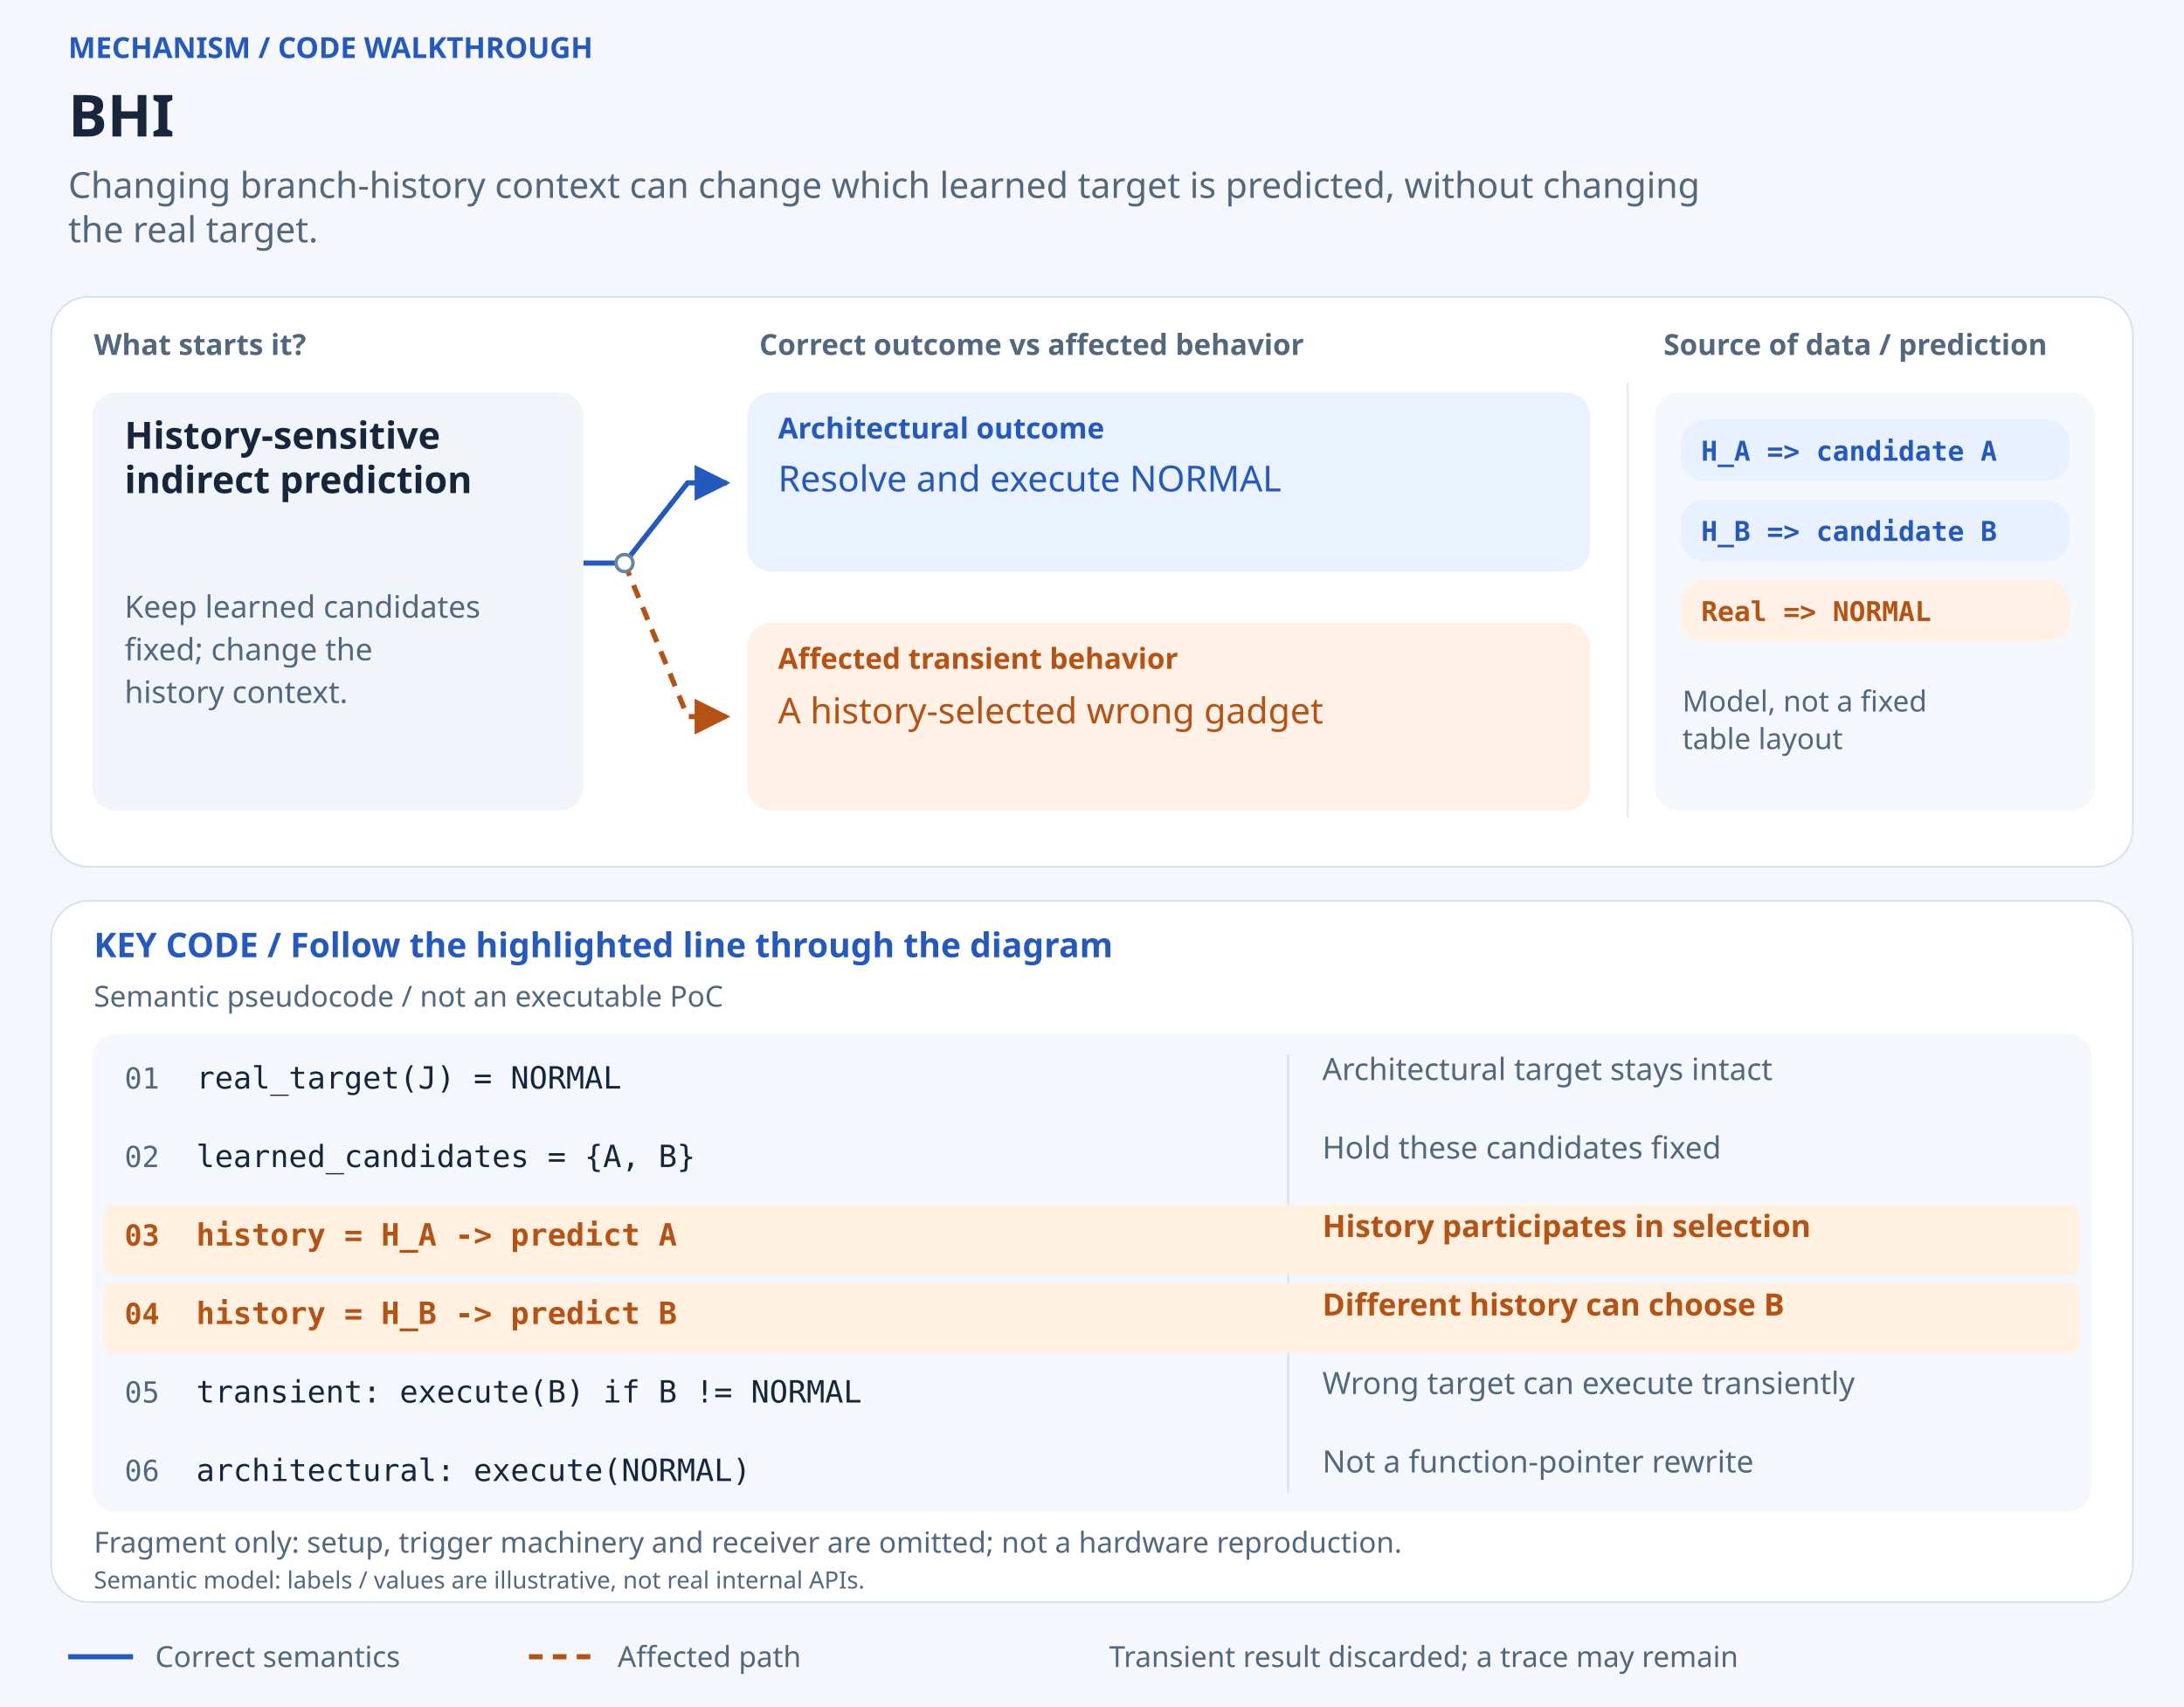
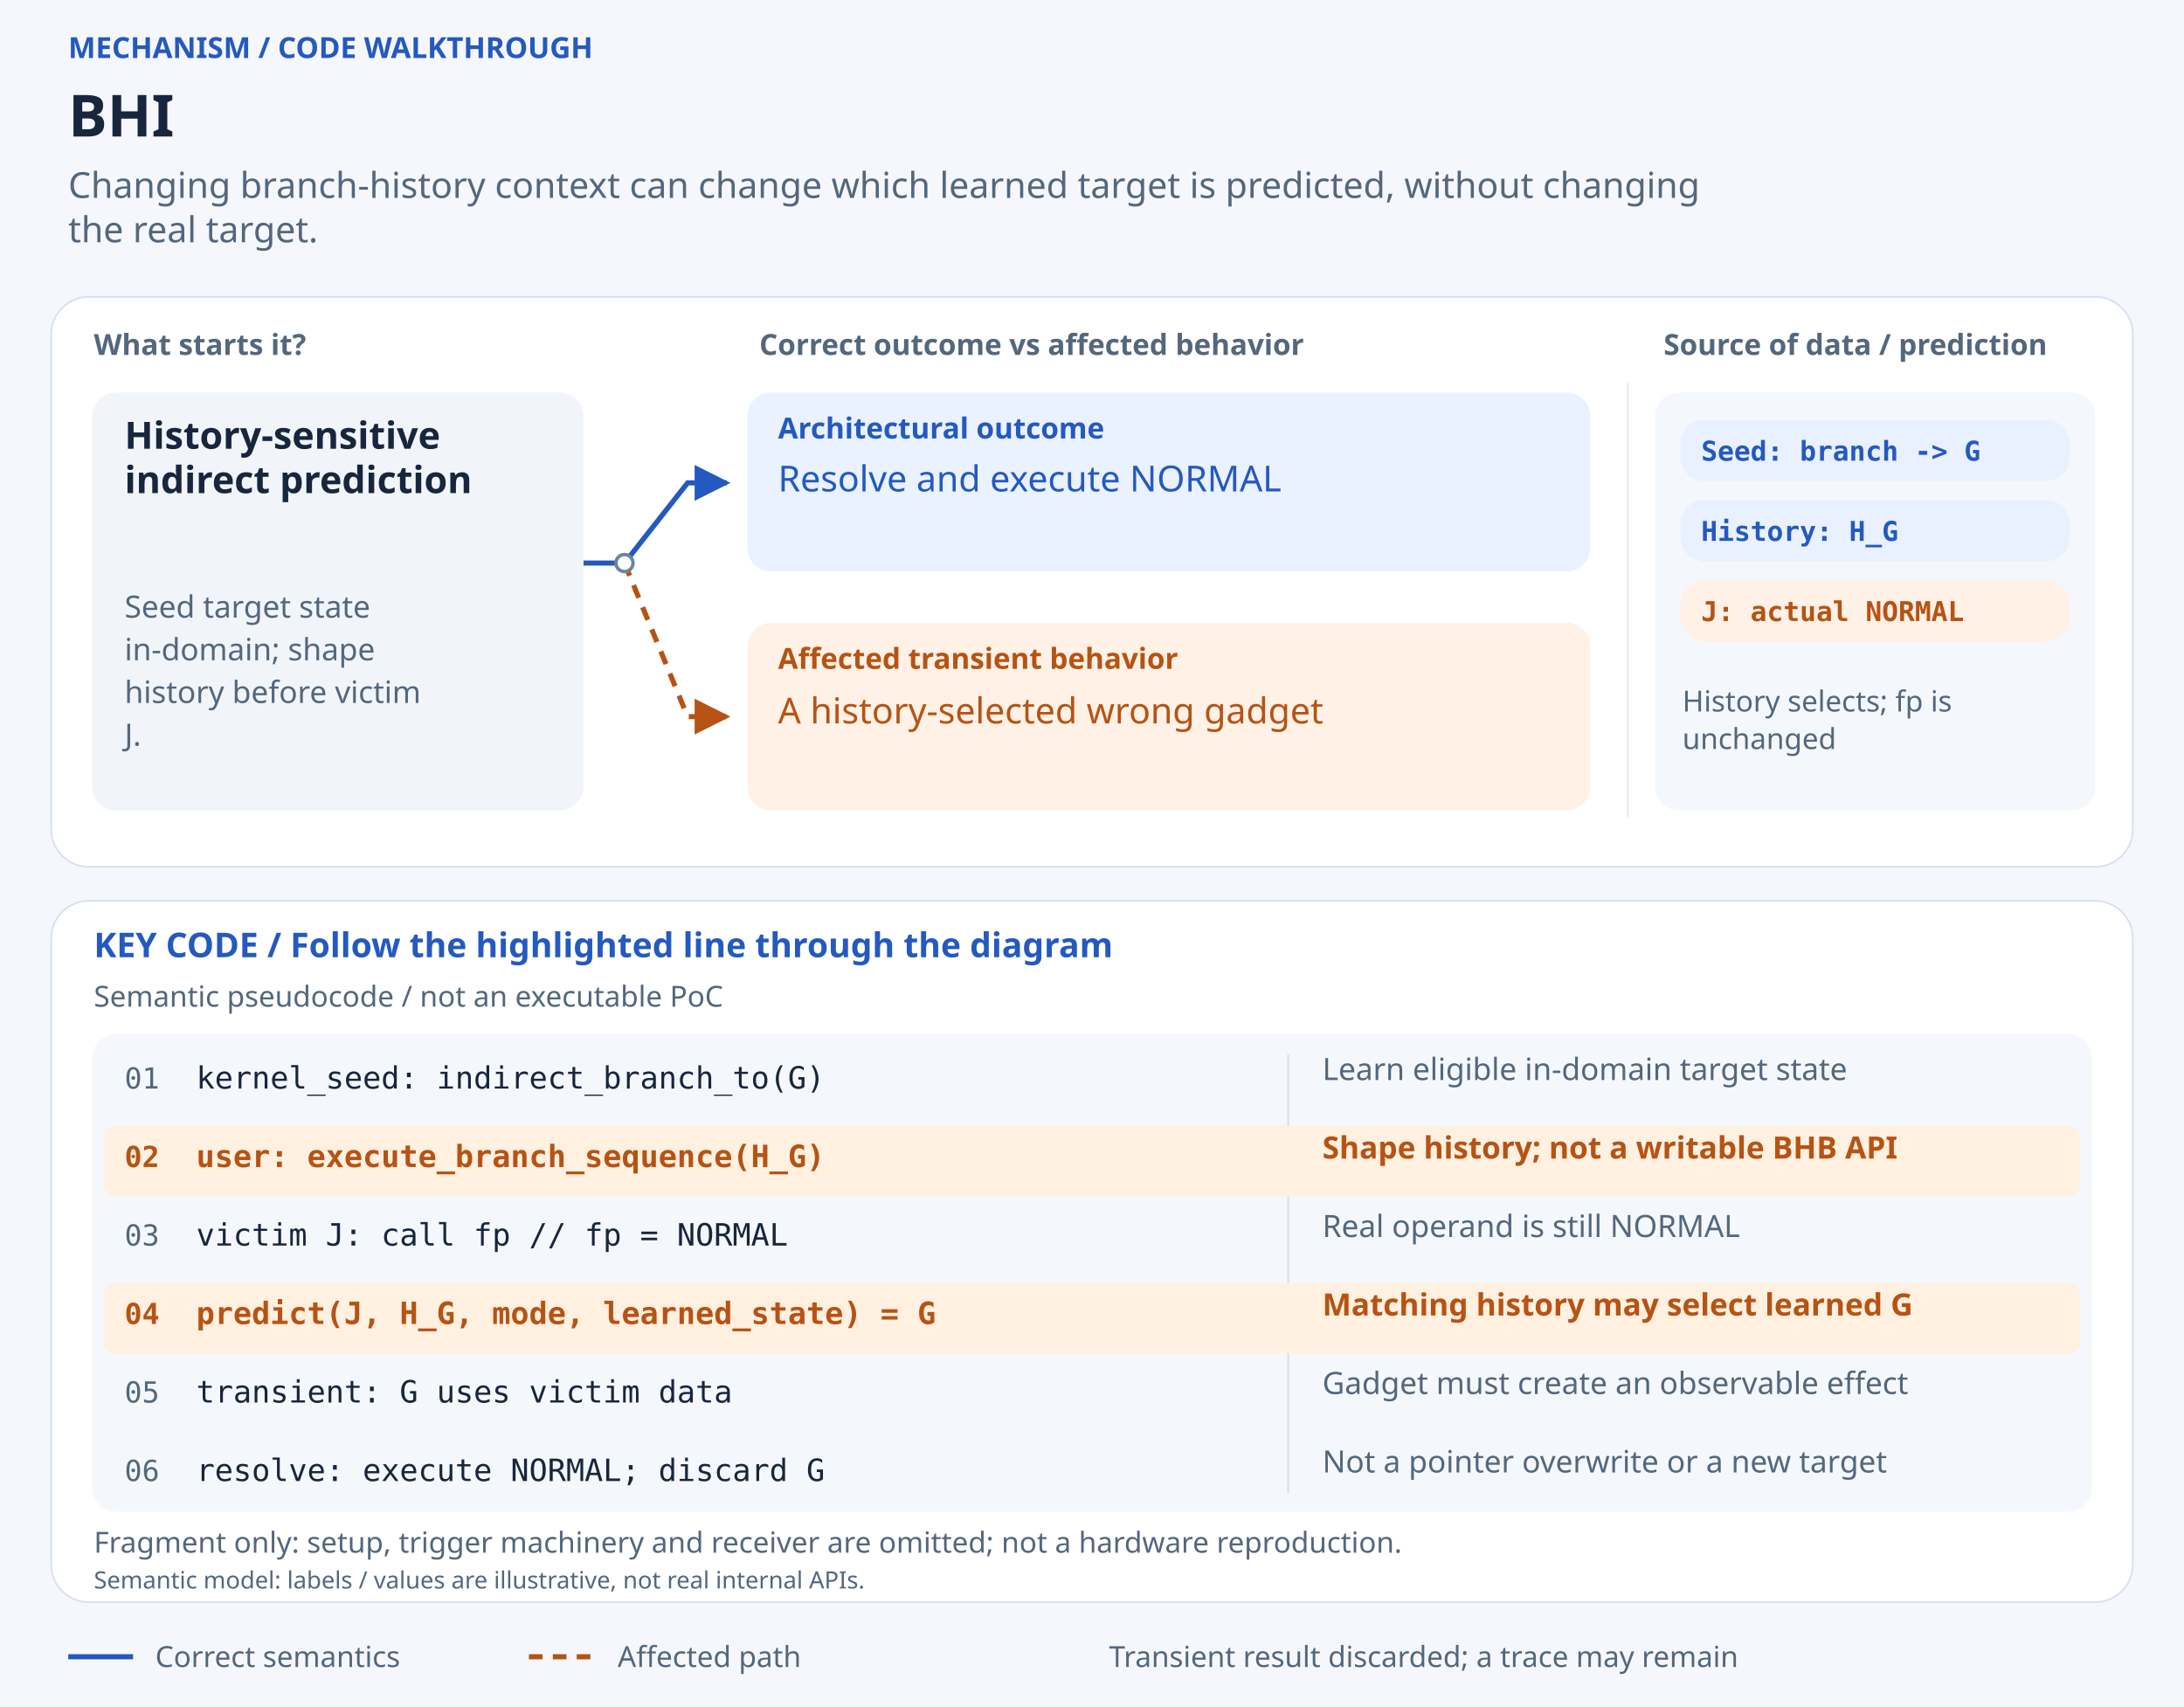
<svg xmlns="http://www.w3.org/2000/svg" viewBox="0 0 1280 1000" role="img" aria-labelledby="title desc">
  <defs>
    <marker id="blue" viewBox="0 0 10 10" refX="9" refY="5" markerWidth="7" markerHeight="7" orient="auto">
      <path d="M0 0L10 5L0 10Z" fill="#2459bf" />
    </marker>
    <marker id="orange" viewBox="0 0 10 10" refX="9" refY="5" markerWidth="7" markerHeight="7" orient="auto">
      <path d="M0 0L10 5L0 10Z" fill="#b65314" />
    </marker>
  </defs>
  <rect width="1280" height="1000" fill="#f5f7fc" />
  <g font-family="system-ui, sans-serif">
    <text x="40" y="34" font-size="17" fill="#2459bf" font-weight="700">MECHANISM / CODE WALKTHROUGH</text>
    <text x="40" y="80" font-size="34" fill="#17263d" font-weight="700">BHI</text>
    <text x="40" y="116" font-size="21" fill="#53677d">Changing branch-history context can change which learned target is predicted, without changing</text>
    <text x="40" y="142" font-size="21" fill="#53677d">the real target.</text>
    <rect x="30" y="174" width="1220" height="334" rx="22" fill="#fff" stroke="#d6e0ef" />
    <text x="55" y="208" font-size="17" fill="#53677d" font-weight="700">What starts it?</text>
    <text x="445" y="208" font-size="17" fill="#53677d" font-weight="700">Correct outcome vs affected behavior</text>
    <text x="975" y="208" font-size="17" fill="#53677d" font-weight="700">Source of data / prediction</text>
    <rect x="54" y="230" width="288" height="245" rx="14" fill="#f1f5fa" stroke="none" />
    <text x="73" y="263" font-size="22" fill="#17263d" font-weight="700">History-sensitive</text>
    <text x="73" y="289" font-size="22" fill="#17263d" font-weight="700">indirect prediction</text>
-     <text x="73" y="362" font-size="18" fill="#53677d">Keep learned candidates</text>
-     <text x="73" y="387" font-size="18" fill="#53677d">fixed; change the</text>
-     <text x="73" y="412" font-size="18" fill="#53677d">history context.</text>
+     <text x="73" y="362" font-size="18" fill="#53677d">Seed target state</text>
+     <text x="73" y="387" font-size="18" fill="#53677d">in-domain; shape</text>
+     <text x="73" y="412" font-size="18" fill="#53677d">history before victim</text>
+     <text x="73" y="437" font-size="18" fill="#53677d">J.</text>
    <rect x="438" y="230" width="494" height="105" rx="14" fill="#eaf1ff" stroke="none" />
    <text x="456" y="257" font-size="17" fill="#2459bf" font-weight="700">Architectural outcome</text>
    <text x="456" y="288" font-size="21" fill="#2459bf">Resolve and execute NORMAL</text>
    <rect x="438" y="365" width="494" height="110" rx="14" fill="#fff1e6" stroke="none" />
    <text x="456" y="392" font-size="17" fill="#b65314" font-weight="700">Affected transient behavior</text>
    <text x="456" y="424" font-size="21" fill="#b65314">A history-selected wrong gadget</text>
    <path d="M342 330H366L403 283H426" fill="none" stroke="#2459bf" stroke-width="3" marker-end="url(#blue)" />
    <path d="M366 330L403 420H426" fill="none" stroke="#b65314" stroke-width="3" stroke-dasharray="8 6" marker-end="url(#orange)" />
    <circle cx="366" cy="330" r="5" fill="white" stroke="#6c839c" stroke-width="2" />
    <path d="M954 224V479" stroke="#e1e8f0" />
    <rect x="970" y="230" width="258" height="245" rx="14" fill="#f4f7fb" stroke="none" />
    <rect x="985" y="246" width="228" height="36" rx="14" fill="#e9f0ff" stroke="none" />
-     <text x="997" y="270" font-size="16" fill="#2459bf" font-weight="700" font-family="ui-monospace, SFMono-Regular, Consolas, monospace">H_A =&gt; candidate A</text>
+     <text x="997" y="270" font-size="16" fill="#2459bf" font-weight="700" font-family="ui-monospace, SFMono-Regular, Consolas, monospace">Seed: branch -&gt; G</text>
    <rect x="985" y="293" width="228" height="36" rx="14" fill="#e9f0ff" stroke="none" />
-     <text x="997" y="317" font-size="16" fill="#2459bf" font-weight="700" font-family="ui-monospace, SFMono-Regular, Consolas, monospace">H_B =&gt; candidate B</text>
+     <text x="997" y="317" font-size="16" fill="#2459bf" font-weight="700" font-family="ui-monospace, SFMono-Regular, Consolas, monospace">History: H_G</text>
    <rect x="985" y="340" width="228" height="36" rx="14" fill="#fff1e6" stroke="none" />
-     <text x="997" y="364" font-size="16" fill="#b65314" font-weight="700" font-family="ui-monospace, SFMono-Regular, Consolas, monospace">Real =&gt; NORMAL</text>
-     <text x="986" y="417" font-size="17" fill="#53677d">Model, not a fixed</text>
-     <text x="986" y="439" font-size="17" fill="#53677d">table layout</text>
+     <text x="997" y="364" font-size="16" fill="#b65314" font-weight="700" font-family="ui-monospace, SFMono-Regular, Consolas, monospace">J: actual NORMAL</text>
+     <text x="986" y="417" font-size="17" fill="#53677d">History selects; fp is</text>
+     <text x="986" y="439" font-size="17" fill="#53677d">unchanged</text>
    <rect x="30" y="528" width="1220" height="411" rx="22" fill="#fff" stroke="#d6e0ef" />
    <text x="55" y="561" font-size="20" fill="#2459bf" font-weight="700">KEY CODE / Follow the highlighted line through the diagram</text>
    <text x="55" y="590" font-size="17" fill="#53677d">Semantic pseudocode / not an executable PoC</text>
    <rect x="54" y="606" width="1172" height="280" rx="14" fill="#f4f7fb" stroke="none" />
    <path d="M755 618V875" stroke="#d5deeb" />
    <text x="73" y="638" font-size="17" fill="#53677d" font-family="ui-monospace, SFMono-Regular, Consolas, monospace">01</text>
-     <text x="115" y="638" font-size="18" fill="#17263d" font-family="ui-monospace, SFMono-Regular, Consolas, monospace" class="code-line">real_target(J) = NORMAL</text>
-     <text x="775" y="633" font-size="18" fill="#53677d">Architectural target stays intact</text>
-     <text x="73" y="684" font-size="17" fill="#53677d" font-family="ui-monospace, SFMono-Regular, Consolas, monospace">02</text>
-     <text x="115" y="684" font-size="18" fill="#17263d" font-family="ui-monospace, SFMono-Regular, Consolas, monospace" class="code-line">learned_candidates = {A, B}</text>
-     <text x="775" y="679" font-size="18" fill="#53677d">Hold these candidates fixed</text>
-     <rect x="61" y="706" width="1158" height="41" rx="6" fill="#fff0e0" stroke="none" class="code-highlight" />
-     <text x="73" y="730" font-size="17" fill="#b65314" font-weight="700" font-family="ui-monospace, SFMono-Regular, Consolas, monospace">03</text>
-     <text x="115" y="730" font-size="18" fill="#b65314" font-weight="700" font-family="ui-monospace, SFMono-Regular, Consolas, monospace" class="code-line">history = H_A -&gt; predict A</text>
-     <text x="775" y="725" font-size="18" fill="#b65314" font-weight="700">History participates in selection</text>
+     <text x="115" y="638" font-size="18" fill="#17263d" font-family="ui-monospace, SFMono-Regular, Consolas, monospace" class="code-line">kernel_seed: indirect_branch_to(G)</text>
+     <text x="775" y="633" font-size="18" fill="#53677d">Learn eligible in-domain target state</text>
+     <rect x="61" y="660" width="1158" height="41" rx="6" fill="#fff0e0" stroke="none" class="code-highlight" />
+     <text x="73" y="684" font-size="17" fill="#b65314" font-weight="700" font-family="ui-monospace, SFMono-Regular, Consolas, monospace">02</text>
+     <text x="115" y="684" font-size="18" fill="#b65314" font-weight="700" font-family="ui-monospace, SFMono-Regular, Consolas, monospace" class="code-line">user: execute_branch_sequence(H_G)</text>
+     <text x="775" y="679" font-size="18" fill="#b65314" font-weight="700">Shape history; not a writable BHB API</text>
+     <text x="73" y="730" font-size="17" fill="#53677d" font-family="ui-monospace, SFMono-Regular, Consolas, monospace">03</text>
+     <text x="115" y="730" font-size="18" fill="#17263d" font-family="ui-monospace, SFMono-Regular, Consolas, monospace" class="code-line">victim J: call fp  // fp = NORMAL</text>
+     <text x="775" y="725" font-size="18" fill="#53677d">Real operand is still NORMAL</text>
    <rect x="61" y="752" width="1158" height="41" rx="6" fill="#fff0e0" stroke="none" class="code-highlight" />
    <text x="73" y="776" font-size="17" fill="#b65314" font-weight="700" font-family="ui-monospace, SFMono-Regular, Consolas, monospace">04</text>
-     <text x="115" y="776" font-size="18" fill="#b65314" font-weight="700" font-family="ui-monospace, SFMono-Regular, Consolas, monospace" class="code-line">history = H_B -&gt; predict B</text>
-     <text x="775" y="771" font-size="18" fill="#b65314" font-weight="700">Different history can choose B</text>
+     <text x="115" y="776" font-size="18" fill="#b65314" font-weight="700" font-family="ui-monospace, SFMono-Regular, Consolas, monospace" class="code-line">predict(J, H_G, mode, learned_state) = G</text>
+     <text x="775" y="771" font-size="18" fill="#b65314" font-weight="700">Matching history may select learned G</text>
    <text x="73" y="822" font-size="17" fill="#53677d" font-family="ui-monospace, SFMono-Regular, Consolas, monospace">05</text>
-     <text x="115" y="822" font-size="18" fill="#17263d" font-family="ui-monospace, SFMono-Regular, Consolas, monospace" class="code-line">transient: execute(B) if B != NORMAL</text>
-     <text x="775" y="817" font-size="18" fill="#53677d">Wrong target can execute transiently</text>
+     <text x="115" y="822" font-size="18" fill="#17263d" font-family="ui-monospace, SFMono-Regular, Consolas, monospace" class="code-line">transient: G uses victim data</text>
+     <text x="775" y="817" font-size="18" fill="#53677d">Gadget must create an observable effect</text>
    <text x="73" y="868" font-size="17" fill="#53677d" font-family="ui-monospace, SFMono-Regular, Consolas, monospace">06</text>
-     <text x="115" y="868" font-size="18" fill="#17263d" font-family="ui-monospace, SFMono-Regular, Consolas, monospace" class="code-line">architectural: execute(NORMAL)</text>
-     <text x="775" y="863" font-size="18" fill="#53677d">Not a function-pointer rewrite</text>
+     <text x="115" y="868" font-size="18" fill="#17263d" font-family="ui-monospace, SFMono-Regular, Consolas, monospace" class="code-line">resolve: execute NORMAL; discard G</text>
+     <text x="775" y="863" font-size="18" fill="#53677d">Not a pointer overwrite or a new target</text>
    <text x="55" y="910" font-size="17" fill="#53677d">Fragment only: setup, trigger machinery and receiver are omitted; not a hardware reproduction.</text>
    <text x="55" y="931" font-size="14" fill="#53677d">Semantic model: labels / values are illustrative, not real internal APIs.</text>
    <path d="M40 971H78" stroke="#2459bf" stroke-width="3" />
    <text x="91" y="977" font-size="17" fill="#53677d">Correct semantics</text>
    <path d="M310 971H348" stroke="#b65314" stroke-width="3" stroke-dasharray="8 6" />
    <text x="362" y="977" font-size="17" fill="#53677d">Affected path</text>
    <text x="650" y="977" font-size="17" fill="#53677d">Transient result discarded; a trace may remain</text>
  </g>
</svg>
